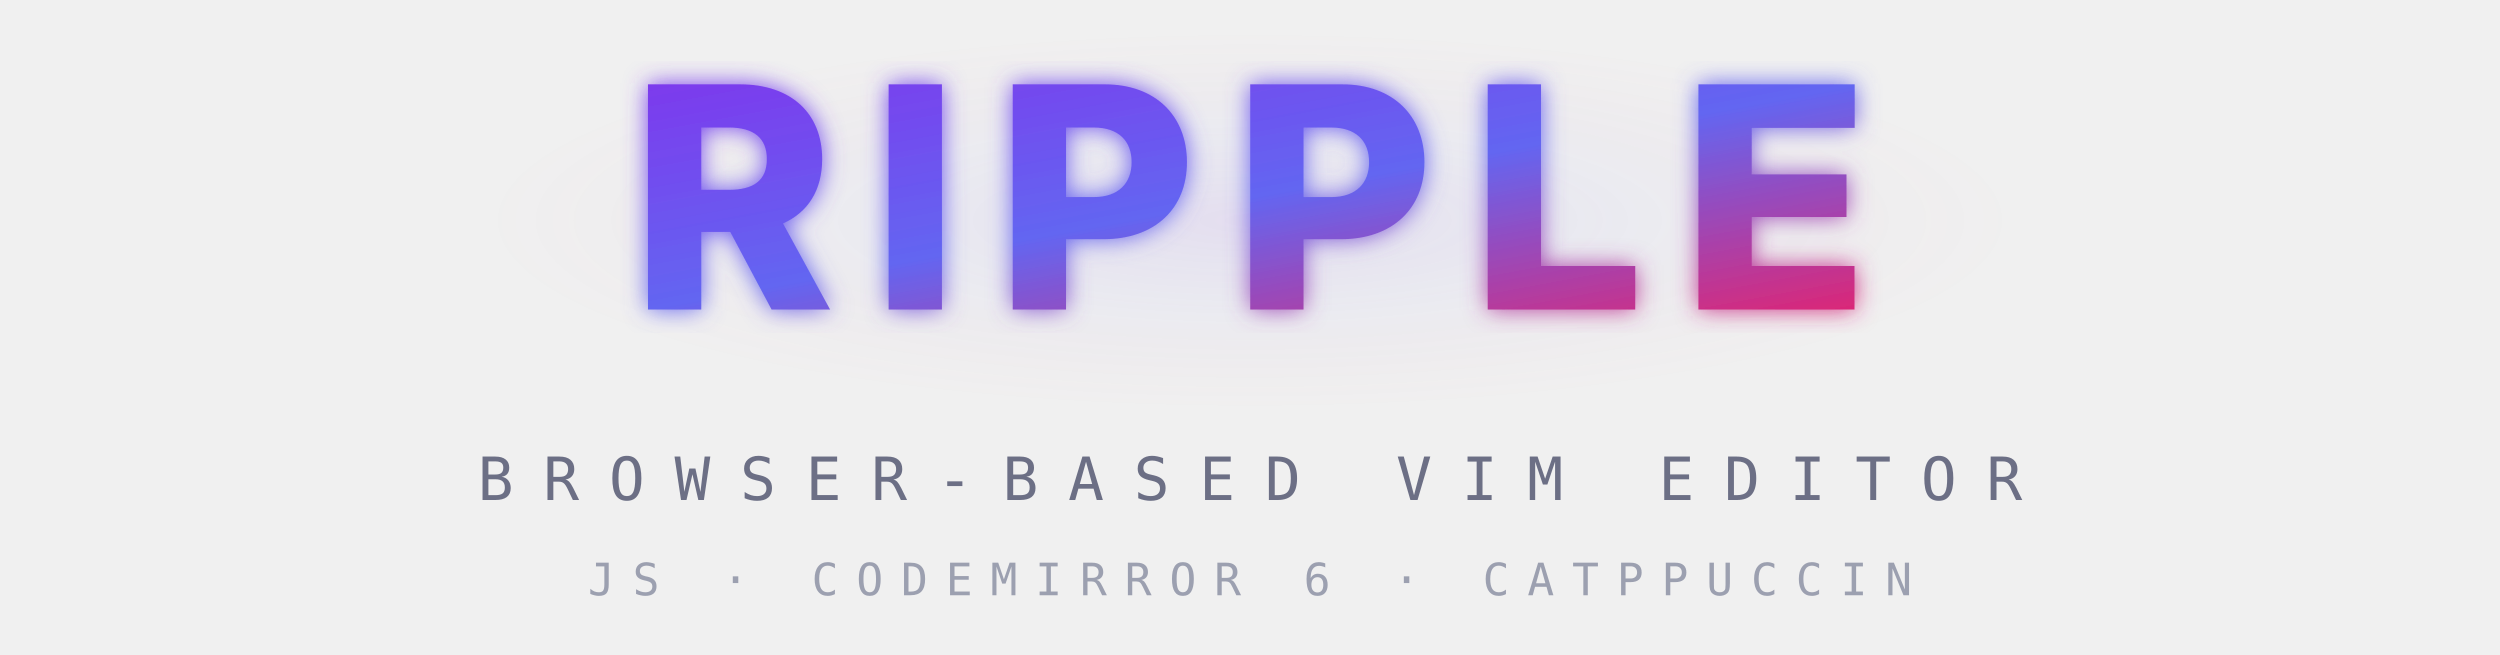
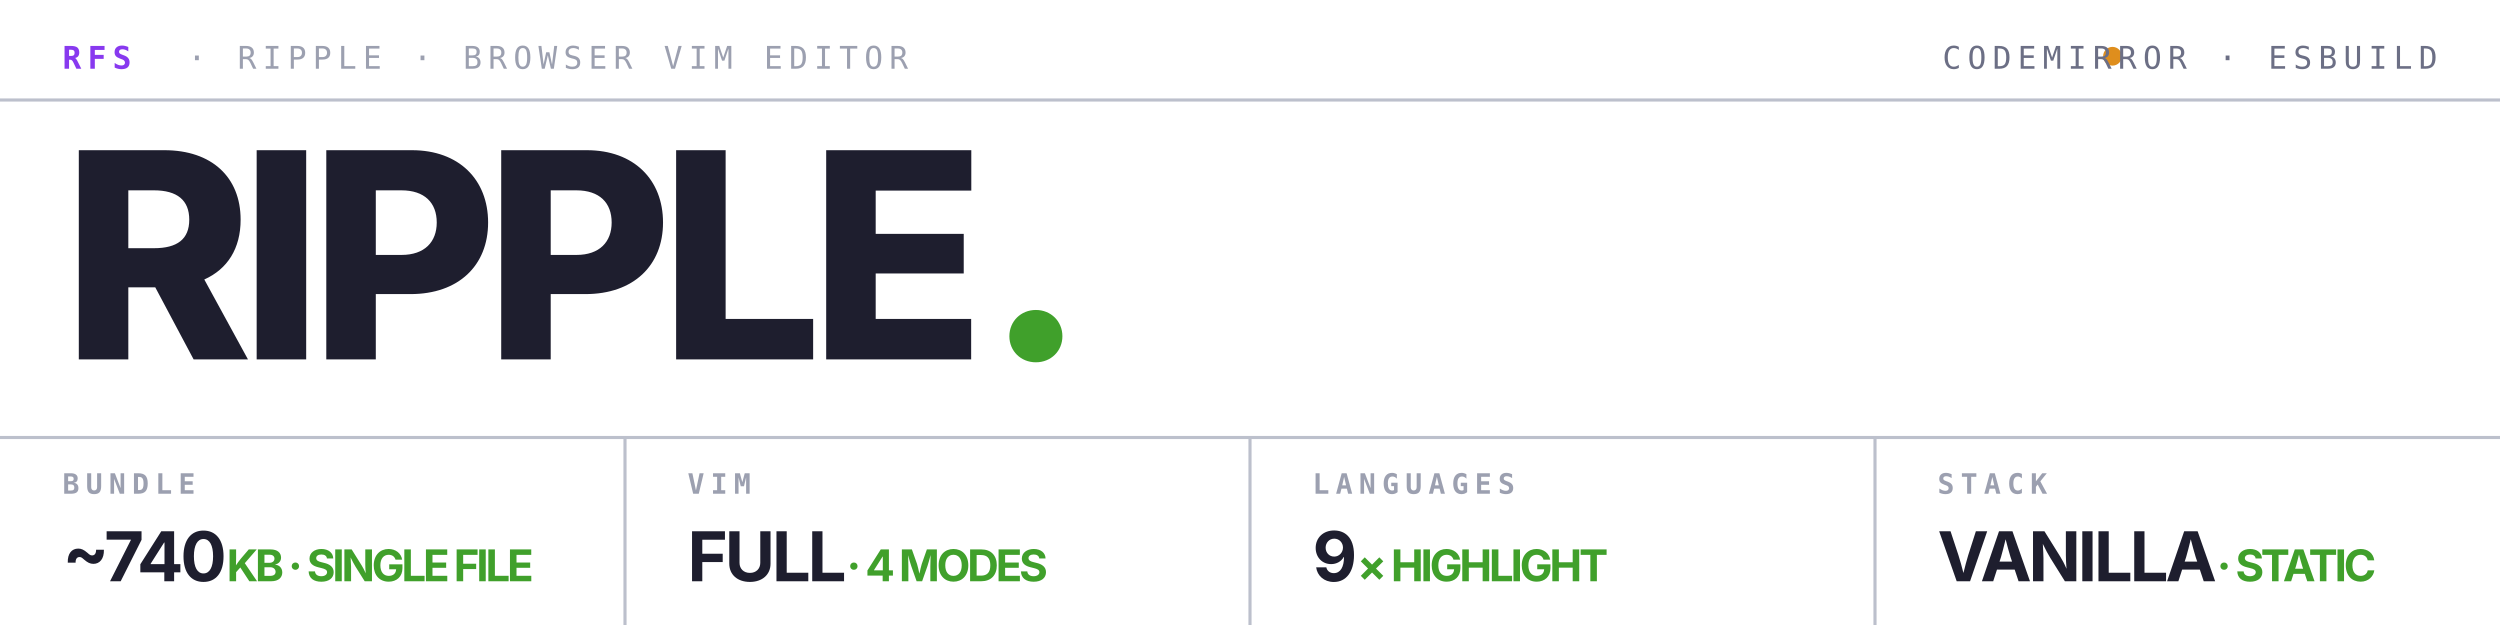
- <svg xmlns="http://www.w3.org/2000/svg" viewBox="0 0 420 110" fill="none">
-   <defs>
-     <linearGradient id="grad" x1="0%" y1="0%" x2="100%" y2="100%">
-       <stop offset="0%" stop-color="#7c3aed" />
-       <stop offset="50%" stop-color="#6366f1" />
-       <stop offset="100%" stop-color="#db2777" />
-     </linearGradient>
-     <radialGradient id="glow" cx="50%" cy="40%" r="40%">
-       <stop offset="0%" stop-color="#7c3aed" stop-opacity="0.1" />
-       <stop offset="50%" stop-color="#6366f1" stop-opacity="0.04" />
-       <stop offset="100%" stop-color="#db2777" stop-opacity="0" />
-     </radialGradient>
-     <filter id="textglow">
-       <feGaussianBlur in="SourceGraphic" stdDeviation="2" result="blur" />
-       <feComposite in="SourceGraphic" in2="blur" operator="over" />
-     </filter>
-   </defs>
-   <ellipse cx="210" cy="45" rx="160" ry="40" fill="url(#glow)" />
-   <text x="210" y="52" text-anchor="middle" font-family="'Inter', 'SF Pro Display', 'Segoe UI', 'Helvetica Neue', Arial, sans-serif" font-size="52" font-weight="800" fill="url(#grad)" letter-spacing="6" filter="url(#textglow)">RIPPLE</text>
-   <line x1="125" y1="68" x2="295" y2="68" stroke="url(#grad)" stroke-width="0.6" opacity="0.2" />
-   <text x="210" y="84" text-anchor="middle" font-family="'JetBrains Mono', 'SF Mono', 'Fira Code', 'Cascadia Code', monospace" font-size="10" font-weight="400" fill="#6c6f85" letter-spacing="5">BROWSER-BASED VIM EDITOR</text>
-   <text x="210" y="100" text-anchor="middle" font-family="'JetBrains Mono', 'SF Mono', 'Fira Code', monospace" font-size="7.5" font-weight="400" fill="#9ca0b0" letter-spacing="3">JS · CODEMIRROR 6 · CATPPUCCIN</text>
+ <svg xmlns="http://www.w3.org/2000/svg" viewBox="0 0 800 200" fill="none">
+   <rect x="0" y="0" width="800" height="200" fill="#ffffff" />
+   <line x1="0" y1="32" x2="800" y2="32" stroke="#bcc0cc" stroke-width="1" />
+   <text x="20" y="22" font-family="'JetBrains Mono', 'SF Mono', monospace" font-size="10" font-weight="700" fill="#8839ef" letter-spacing="2">RFS</text>
+   <text x="60" y="22" font-family="'JetBrains Mono', 'SF Mono', monospace" font-size="10" font-weight="500" fill="#9ca0b0" letter-spacing="2">·  RIPPLE  ·  BROWSER VIM EDITOR</text>
+   <circle cx="676" cy="18" r="3" fill="#df8e1d" />
+   <text x="780" y="22" text-anchor="end" font-family="'JetBrains Mono', 'SF Mono', monospace" font-size="10" font-weight="500" fill="#6c6f85" letter-spacing="2">CODEMIRROR · ESBUILD</text>
+   <text x="20" y="115" font-family="'Inter', sans-serif" font-size="92" font-weight="800" fill="#1e1e2e" letter-spacing="-4">RIPPLE<tspan fill="#40a02b">.</tspan>
+   </text>
+   <line x1="0" y1="140" x2="800" y2="140" stroke="#bcc0cc" stroke-width="1" />
+   <line x1="200" y1="140" x2="200" y2="200" stroke="#bcc0cc" stroke-width="1" />
+   <line x1="400" y1="140" x2="400" y2="200" stroke="#bcc0cc" stroke-width="1" />
+   <line x1="600" y1="140" x2="600" y2="200" stroke="#bcc0cc" stroke-width="1" />
+   <text x="20" y="158" font-family="'JetBrains Mono', 'SF Mono', monospace" font-size="9" font-weight="600" fill="#9ca0b0" letter-spacing="2">BUNDLE</text>
+   <text x="20" y="186" font-family="'Inter', sans-serif" font-size="22" font-weight="700" fill="#1e1e2e" letter-spacing="-1">~740<tspan fill="#40a02b" font-size="14"> KB · SINGLE FILE</tspan>
+   </text>
+   <text x="220" y="158" font-family="'JetBrains Mono', 'SF Mono', monospace" font-size="9" font-weight="600" fill="#9ca0b0" letter-spacing="2">VIM</text>
+   <text x="220" y="186" font-family="'Inter', sans-serif" font-size="22" font-weight="700" fill="#1e1e2e" letter-spacing="-1">FULL<tspan fill="#40a02b" font-size="14"> · 4 MODES</tspan>
+   </text>
+   <text x="420" y="158" font-family="'JetBrains Mono', 'SF Mono', monospace" font-size="9" font-weight="600" fill="#9ca0b0" letter-spacing="2">LANGUAGES</text>
+   <text x="420" y="186" font-family="'Inter', sans-serif" font-size="22" font-weight="700" fill="#1e1e2e" letter-spacing="-1">9<tspan fill="#40a02b" font-size="14"> × HIGHLIGHT</tspan>
+   </text>
+   <text x="620" y="158" font-family="'JetBrains Mono', 'SF Mono', monospace" font-size="9" font-weight="600" fill="#9ca0b0" letter-spacing="2">STACK</text>
+   <text x="620" y="186" font-family="'Inter', sans-serif" font-size="22" font-weight="700" fill="#1e1e2e" letter-spacing="-1">VANILLA<tspan fill="#40a02b" font-size="14"> · STATIC</tspan>
+   </text>
</svg>
